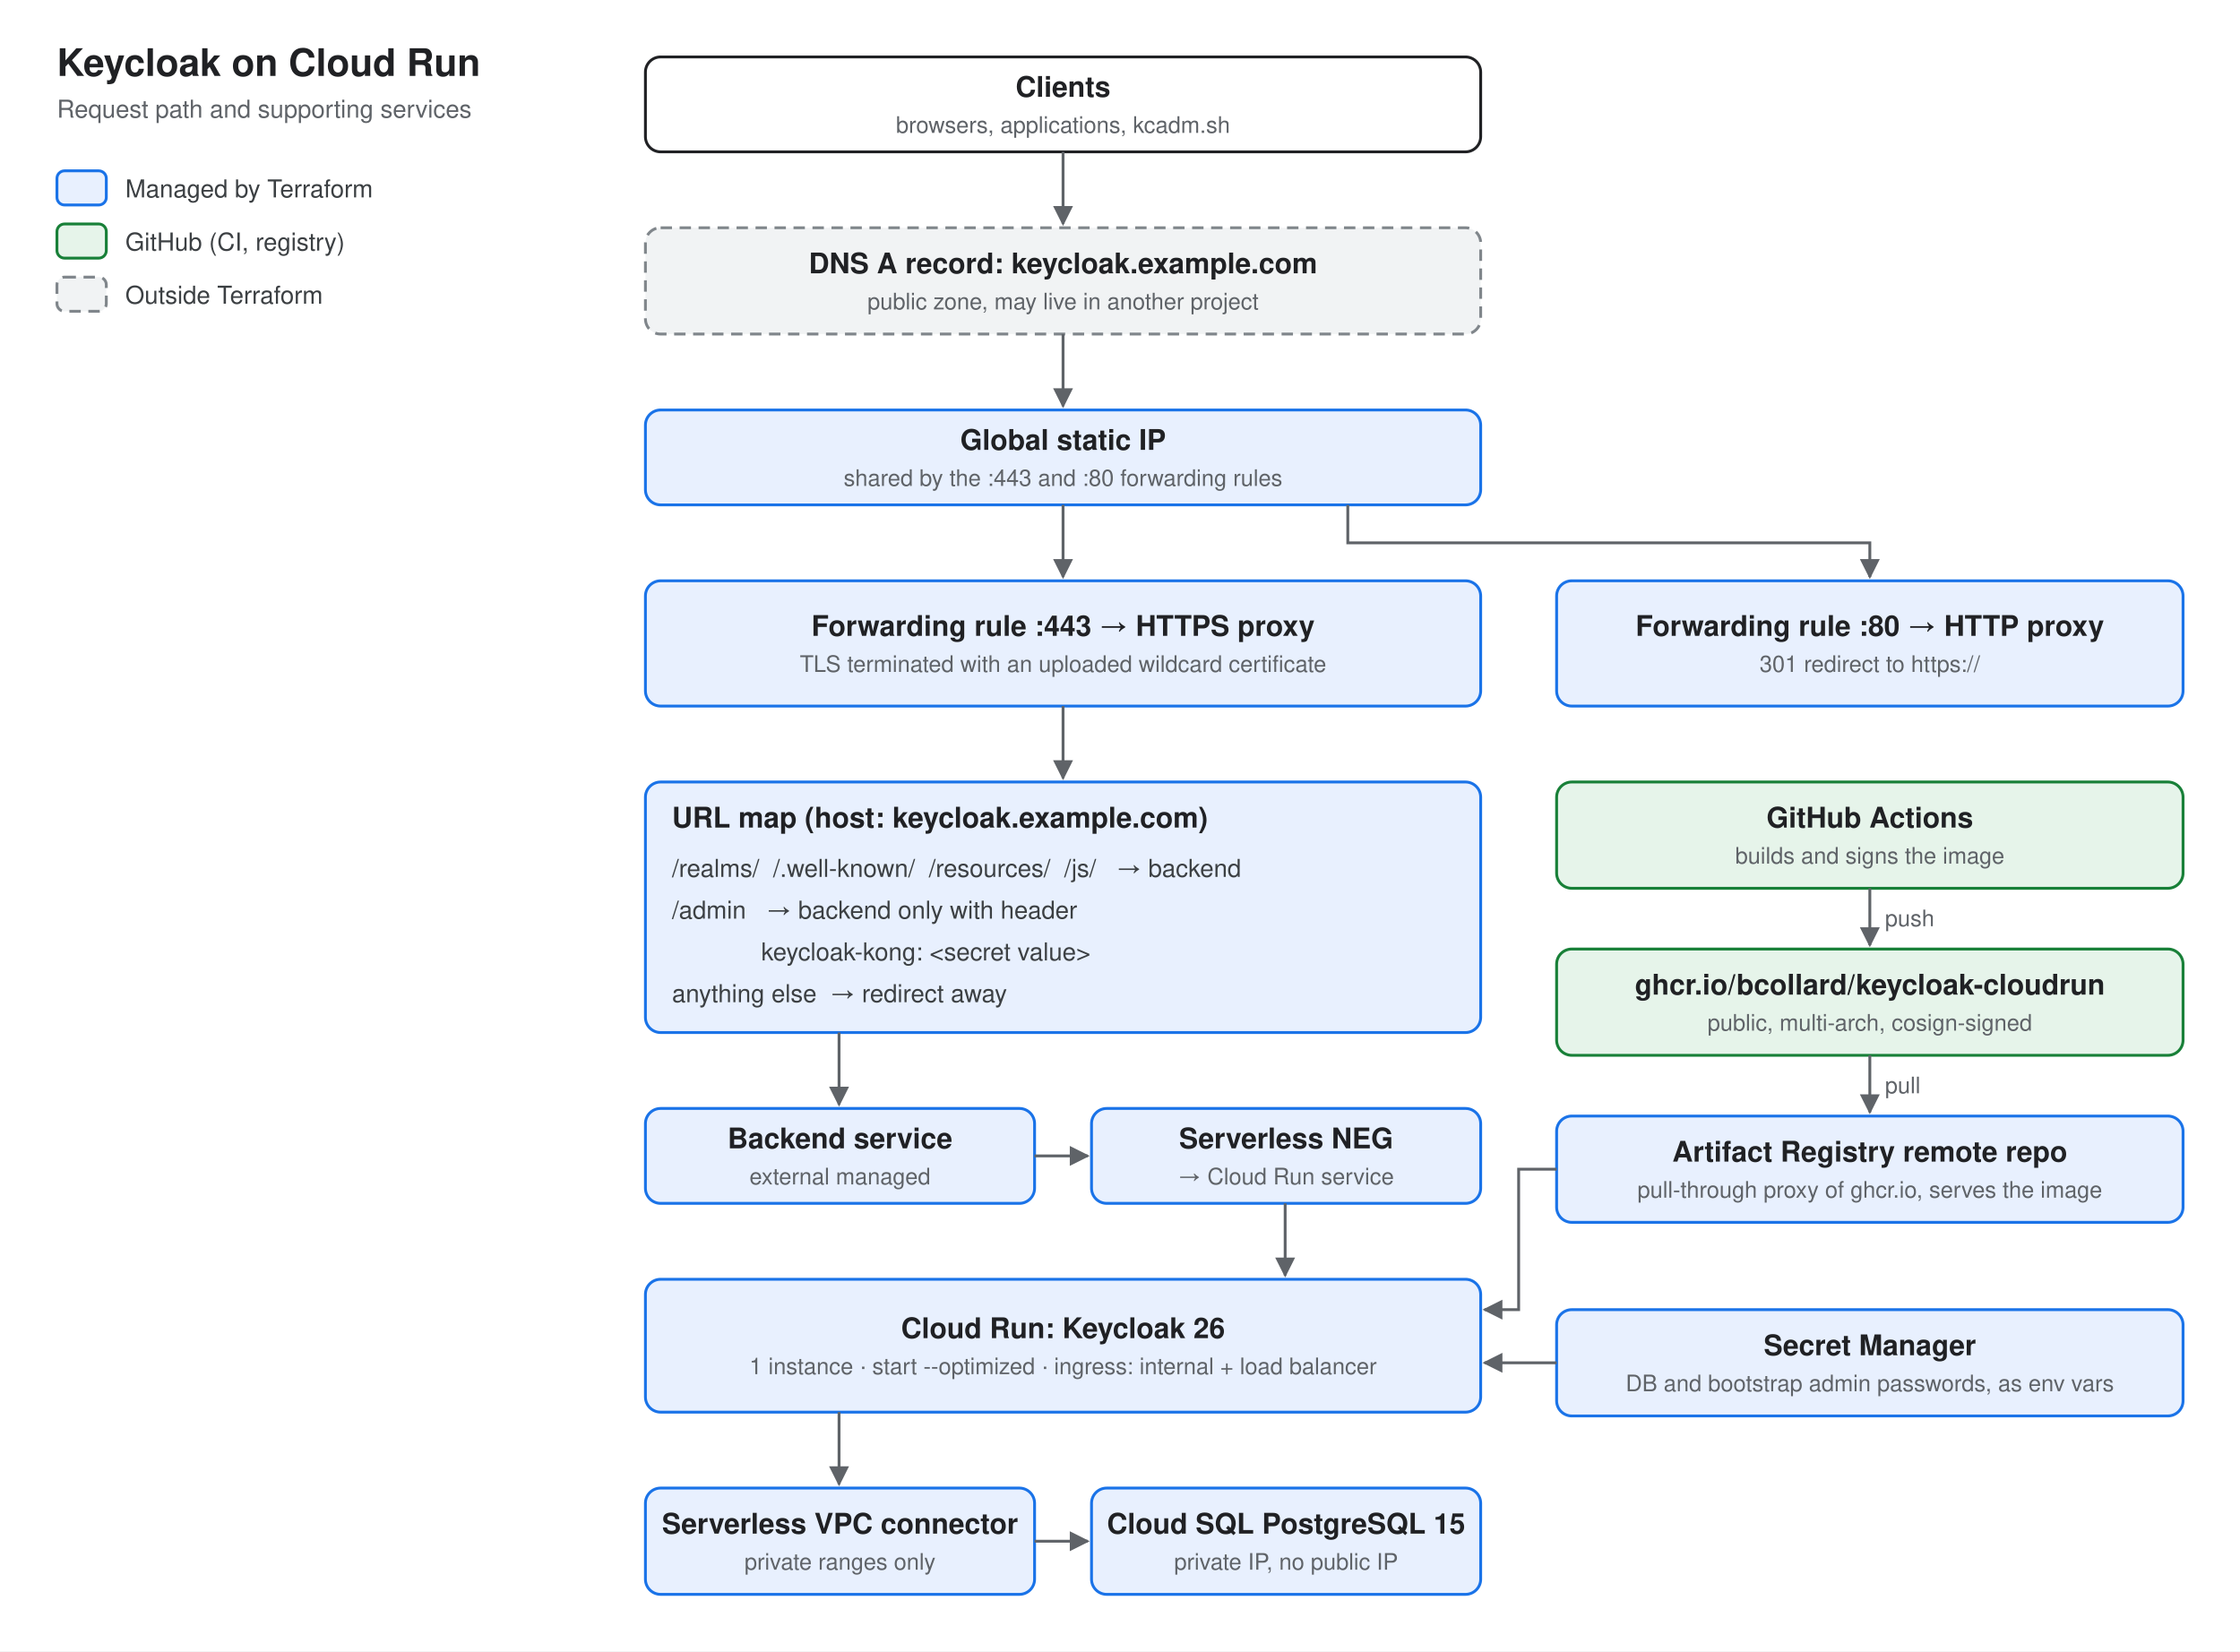
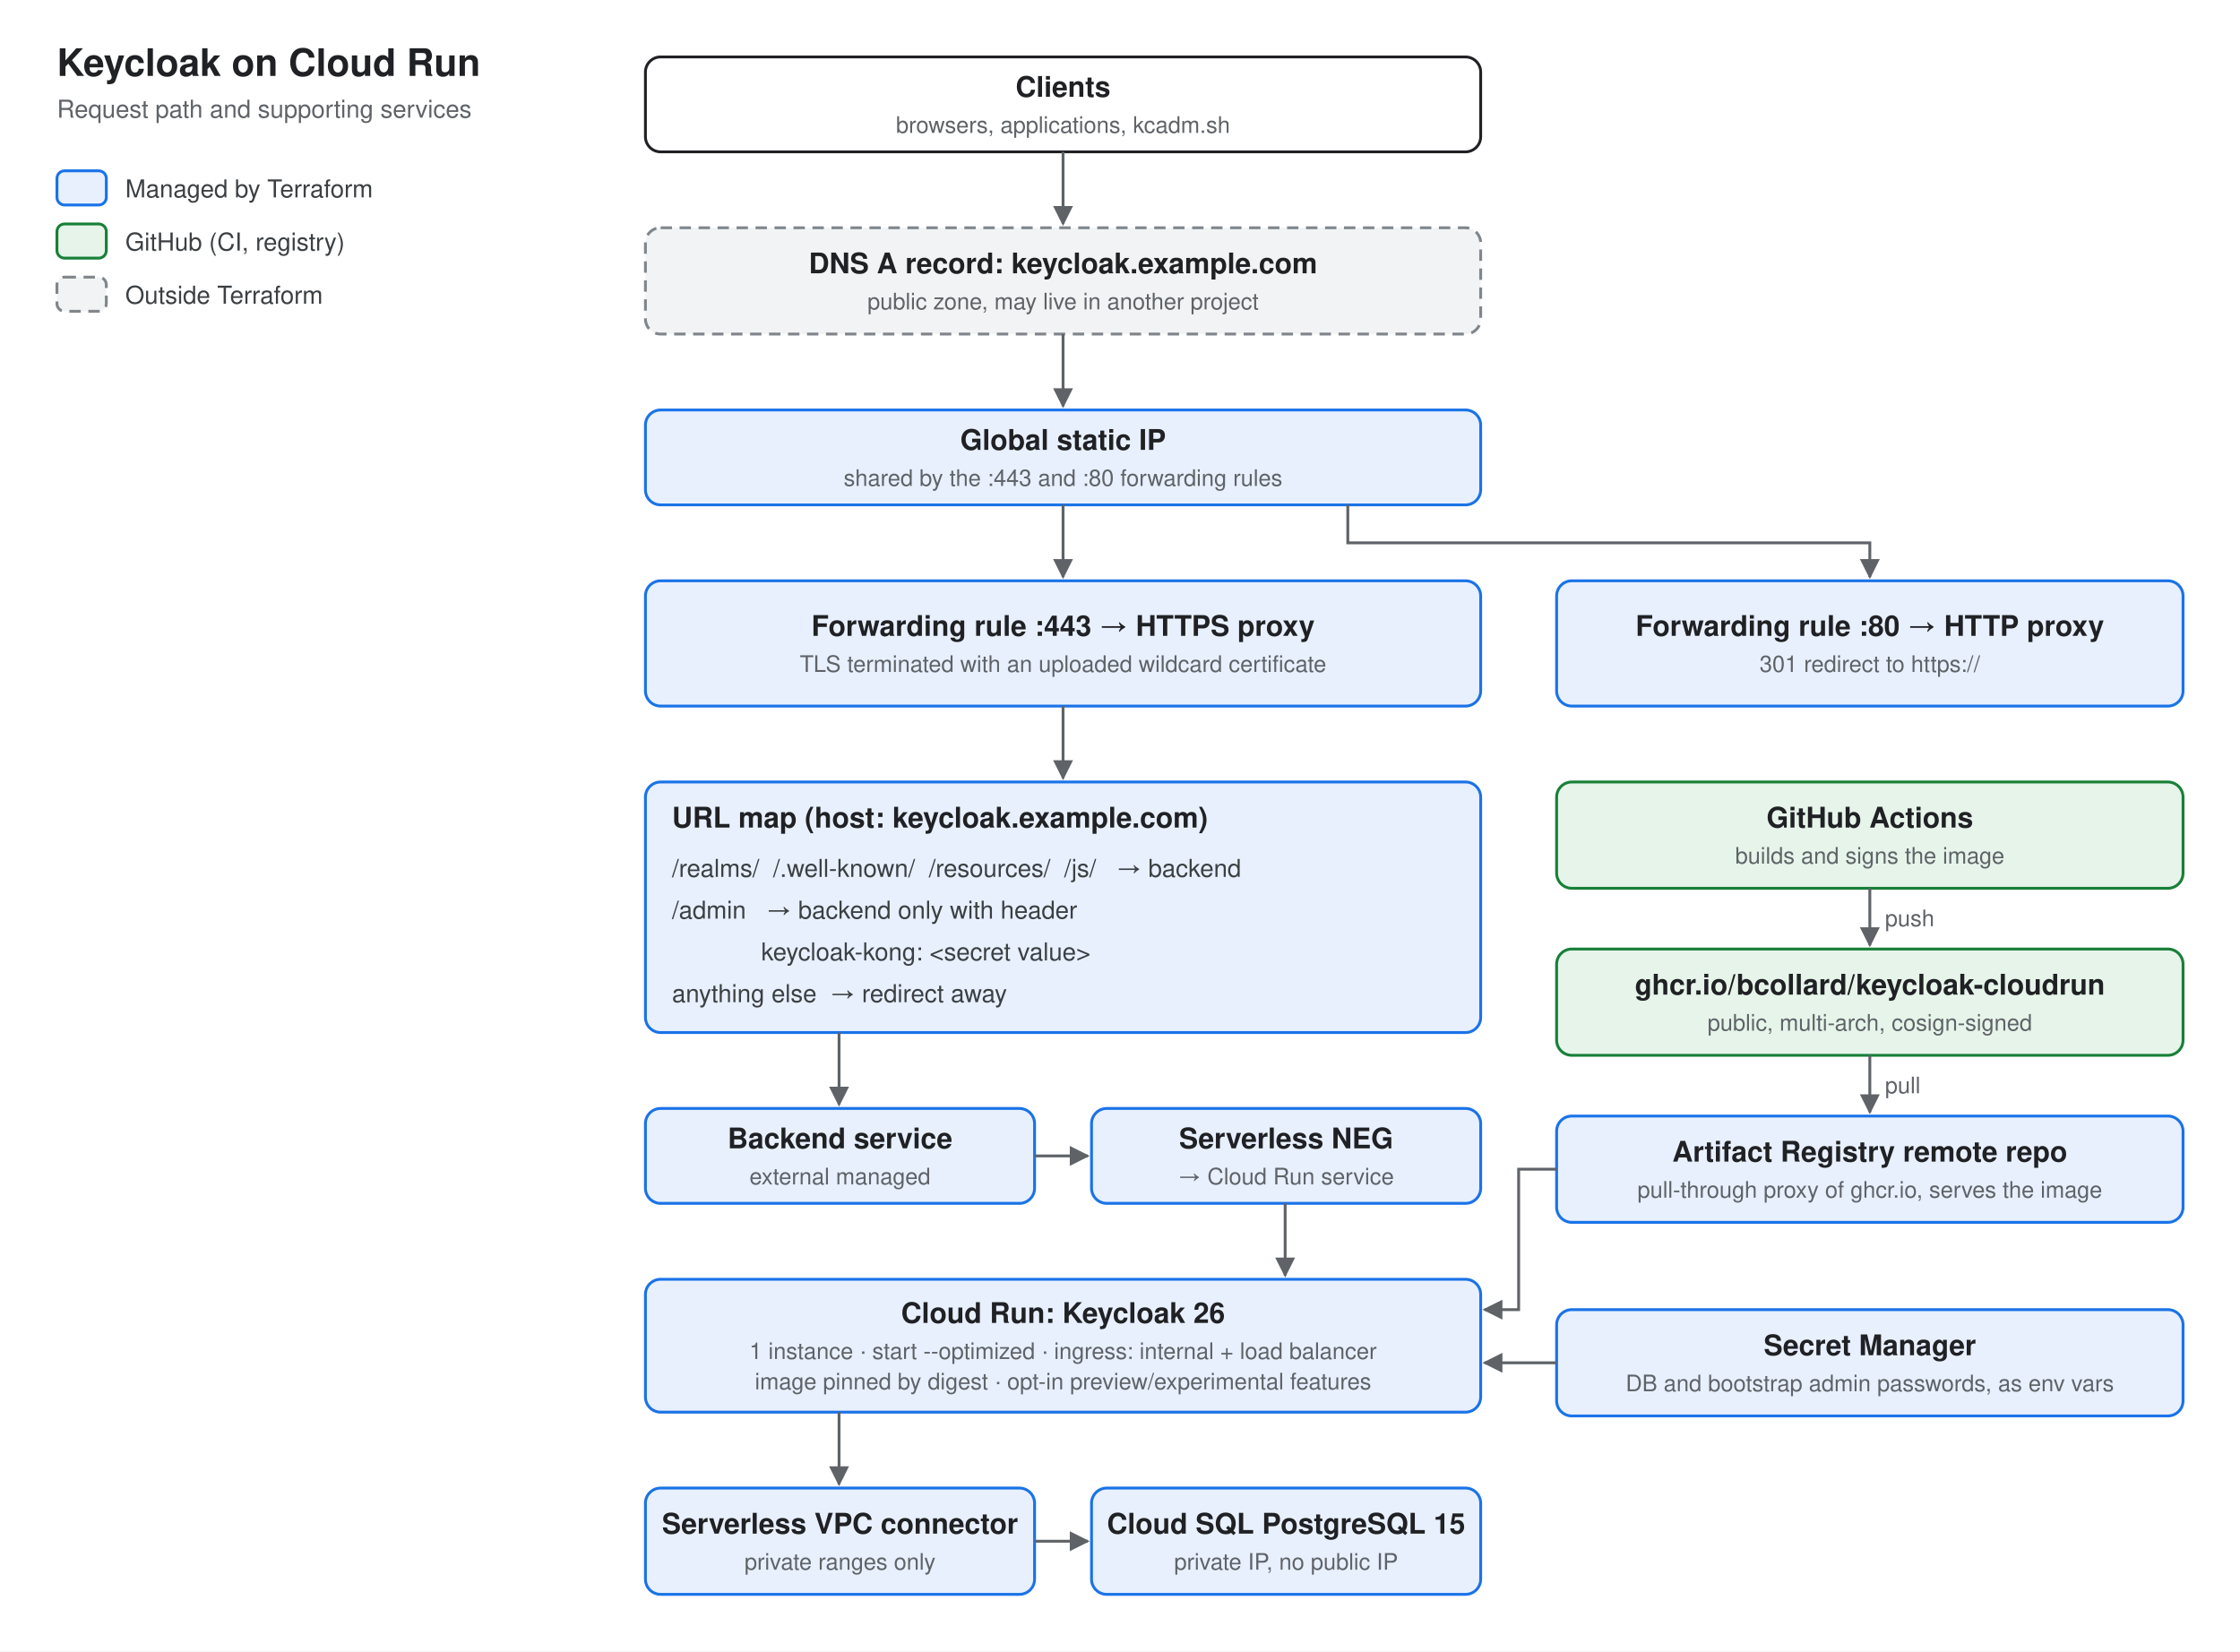
<svg xmlns="http://www.w3.org/2000/svg" width="1180" height="870" viewBox="0 0 1180 870" font-family="Helvetica, Arial, sans-serif">
  <defs>
    <marker id="a" viewBox="0 0 10 10" refX="9" refY="5" markerWidth="7" markerHeight="7" orient="auto-start-reverse">
      <path d="M0,0 L10,5 L0,10 z" fill="#5F6368" />
    </marker>
  </defs>
  <rect width="1180" height="870" fill="#FFFFFF" />
  <text x="30" y="40" font-size="20" font-weight="bold" fill="#202124">Keycloak on Cloud Run</text>
  <text x="30" y="62" font-size="13" fill="#5F6368">Request path and supporting services</text>
  <rect x="30" y="90" width="26" height="18" rx="4" fill="#E8F0FE" stroke="#1A73E8" stroke-width="1.5" />
  <text x="66" y="104" font-size="13" fill="#3C4043">Managed by Terraform</text>
  <rect x="30" y="118" width="26" height="18" rx="4" fill="#E6F4EA" stroke="#188038" stroke-width="1.5" />
  <text x="66" y="132" font-size="13" fill="#3C4043">GitHub (CI, registry)</text>
  <rect x="30" y="146" width="26" height="18" rx="4" fill="#F1F3F4" stroke="#80868B" stroke-width="1.5" stroke-dasharray="6 4" />
  <text x="66" y="160" font-size="13" fill="#3C4043">Outside Terraform</text>
  <rect x="340" y="30" width="440" height="50" rx="8" fill="#FFFFFF" stroke="#202124" stroke-width="1.5" />
  <text x="560.0" y="51.0" font-size="15" font-weight="bold" fill="#202124" text-anchor="middle">Clients</text>
  <text x="560.0" y="70.0" font-size="12" fill="#5F6368" text-anchor="middle">browsers, applications, kcadm.sh</text>
  <rect x="340" y="120" width="440" height="56" rx="8" fill="#F1F3F4" stroke="#80868B" stroke-width="1.5" stroke-dasharray="6 4" />
  <text x="560.0" y="144.0" font-size="15" font-weight="bold" fill="#202124" text-anchor="middle">DNS A record: keycloak.example.com</text>
  <text x="560.0" y="163.0" font-size="12" fill="#5F6368" text-anchor="middle">public zone, may live in another project</text>
  <rect x="340" y="216" width="440" height="50" rx="8" fill="#E8F0FE" stroke="#1A73E8" stroke-width="1.5" />
  <text x="560.0" y="237.0" font-size="15" font-weight="bold" fill="#202124" text-anchor="middle">Global static IP</text>
  <text x="560.0" y="256.0" font-size="12" fill="#5F6368" text-anchor="middle">shared by the :443 and :80 forwarding rules</text>
  <rect x="340" y="306" width="440" height="66" rx="8" fill="#E8F0FE" stroke="#1A73E8" stroke-width="1.5" />
  <text x="560.0" y="335.0" font-size="15" font-weight="bold" fill="#202124" text-anchor="middle">Forwarding rule :443 → HTTPS proxy</text>
  <text x="560.0" y="354.0" font-size="12" fill="#5F6368" text-anchor="middle">TLS terminated with an uploaded wildcard certificate</text>
  <rect x="820" y="306" width="330" height="66" rx="8" fill="#E8F0FE" stroke="#1A73E8" stroke-width="1.5" />
  <text x="985.0" y="335.0" font-size="15" font-weight="bold" fill="#202124" text-anchor="middle">Forwarding rule :80 → HTTP proxy</text>
  <text x="985.0" y="354.0" font-size="12" fill="#5F6368" text-anchor="middle">301 redirect to https://</text>
  <rect x="340" y="412" width="440" height="132" rx="8" fill="#E8F0FE" stroke="#1A73E8" stroke-width="1.5" />
  <text x="354" y="436" font-size="15" font-weight="bold" fill="#202124">URL map (host: keycloak.example.com)</text>
  <text x="354" y="462" font-size="13" fill="#3C4043" xml:space="preserve">/realms/  /.well-known/  /resources/  /js/   → backend</text>
  <text x="354" y="484" font-size="13" fill="#3C4043" xml:space="preserve">/admin   → backend only with header</text>
  <text x="354" y="506" font-size="13" fill="#3C4043" xml:space="preserve">             keycloak-kong: &lt;secret value&gt;</text>
  <text x="354" y="528" font-size="13" fill="#3C4043" xml:space="preserve">anything else  → redirect away</text>
  <rect x="340" y="584" width="205" height="50" rx="8" fill="#E8F0FE" stroke="#1A73E8" stroke-width="1.5" />
  <text x="442.5" y="605.0" font-size="15" font-weight="bold" fill="#202124" text-anchor="middle">Backend service</text>
  <text x="442.5" y="624.0" font-size="12" fill="#5F6368" text-anchor="middle">external managed</text>
  <rect x="575" y="584" width="205" height="50" rx="8" fill="#E8F0FE" stroke="#1A73E8" stroke-width="1.5" />
  <text x="677.5" y="605.0" font-size="15" font-weight="bold" fill="#202124" text-anchor="middle">Serverless NEG</text>
  <text x="677.5" y="624.0" font-size="12" fill="#5F6368" text-anchor="middle">→ Cloud Run service</text>
  <rect x="340" y="674" width="440" height="70" rx="8" fill="#E8F0FE" stroke="#1A73E8" stroke-width="1.5" />
-   <text x="560.0" y="705.0" font-size="15" font-weight="bold" fill="#202124" text-anchor="middle">Cloud Run: Keycloak 26</text>
-   <text x="560.0" y="724.0" font-size="12" fill="#5F6368" text-anchor="middle">1 instance · start --optimized · ingress: internal + load balancer</text>
+   <text x="560.0" y="697.0" font-size="15" font-weight="bold" fill="#202124" text-anchor="middle">Cloud Run: Keycloak 26</text>
+   <text x="560.0" y="716.0" font-size="12" fill="#5F6368" text-anchor="middle">1 instance · start --optimized · ingress: internal + load balancer</text>
+   <text x="560.0" y="732.0" font-size="12" fill="#5F6368" text-anchor="middle">image pinned by digest · opt-in preview/experimental features</text>
  <rect x="340" y="784" width="205" height="56" rx="8" fill="#E8F0FE" stroke="#1A73E8" stroke-width="1.5" />
  <text x="442.5" y="808.0" font-size="15" font-weight="bold" fill="#202124" text-anchor="middle">Serverless VPC connector</text>
  <text x="442.5" y="827.0" font-size="12" fill="#5F6368" text-anchor="middle">private ranges only</text>
  <rect x="575" y="784" width="205" height="56" rx="8" fill="#E8F0FE" stroke="#1A73E8" stroke-width="1.5" />
  <text x="677.5" y="808.0" font-size="15" font-weight="bold" fill="#202124" text-anchor="middle">Cloud SQL PostgreSQL 15</text>
  <text x="677.5" y="827.0" font-size="12" fill="#5F6368" text-anchor="middle">private IP, no public IP</text>
  <rect x="820" y="412" width="330" height="56" rx="8" fill="#E6F4EA" stroke="#188038" stroke-width="1.5" />
  <text x="985.0" y="436.0" font-size="15" font-weight="bold" fill="#202124" text-anchor="middle">GitHub Actions</text>
  <text x="985.0" y="455.0" font-size="12" fill="#5F6368" text-anchor="middle">builds and signs the image</text>
  <rect x="820" y="500" width="330" height="56" rx="8" fill="#E6F4EA" stroke="#188038" stroke-width="1.5" />
  <text x="985.0" y="524.0" font-size="15" font-weight="bold" fill="#202124" text-anchor="middle">ghcr.io/bcollard/keycloak-cloudrun</text>
  <text x="985.0" y="543.0" font-size="12" fill="#5F6368" text-anchor="middle">public, multi-arch, cosign-signed</text>
  <rect x="820" y="588" width="330" height="56" rx="8" fill="#E8F0FE" stroke="#1A73E8" stroke-width="1.5" />
  <text x="985.0" y="612.0" font-size="15" font-weight="bold" fill="#202124" text-anchor="middle">Artifact Registry remote repo</text>
  <text x="985.0" y="631.0" font-size="12" fill="#5F6368" text-anchor="middle">pull-through proxy of ghcr.io, serves the image</text>
  <rect x="820" y="690" width="330" height="56" rx="8" fill="#E8F0FE" stroke="#1A73E8" stroke-width="1.5" />
  <text x="985.0" y="714.0" font-size="15" font-weight="bold" fill="#202124" text-anchor="middle">Secret Manager</text>
  <text x="985.0" y="733.0" font-size="12" fill="#5F6368" text-anchor="middle">DB and bootstrap admin passwords, as env vars</text>
  <path d="M560.0,80 L560.0,118" fill="none" stroke="#5F6368" stroke-width="1.5" marker-end="url(#a)" />
  <path d="M560.0,176 L560.0,214" fill="none" stroke="#5F6368" stroke-width="1.5" marker-end="url(#a)" />
  <path d="M560.0,266 L560.0,304" fill="none" stroke="#5F6368" stroke-width="1.5" marker-end="url(#a)" />
  <path d="M710.0,266 L710.0,286 L985,286 L985,304" fill="none" stroke="#5F6368" stroke-width="1.5" marker-end="url(#a)" />
  <path d="M560.0,372 L560.0,410" fill="none" stroke="#5F6368" stroke-width="1.5" marker-end="url(#a)" />
  <path d="M442,544 L442,582" fill="none" stroke="#5F6368" stroke-width="1.5" marker-end="url(#a)" />
  <path d="M545,609 L573,609" fill="none" stroke="#5F6368" stroke-width="1.5" marker-end="url(#a)" />
  <path d="M677,634 L677,672" fill="none" stroke="#5F6368" stroke-width="1.5" marker-end="url(#a)" />
  <path d="M442,744 L442,782" fill="none" stroke="#5F6368" stroke-width="1.5" marker-end="url(#a)" />
  <path d="M545,812 L573,812" fill="none" stroke="#5F6368" stroke-width="1.5" marker-end="url(#a)" />
  <path d="M985,468 L985,498" fill="none" stroke="#5F6368" stroke-width="1.5" marker-end="url(#a)" />
  <text x="993" y="488" font-size="12" fill="#5F6368">push</text>
  <path d="M985,556 L985,586" fill="none" stroke="#5F6368" stroke-width="1.5" marker-end="url(#a)" />
  <text x="993" y="576" font-size="12" fill="#5F6368">pull</text>
  <path d="M820,616 L800,616 L800,690 L782,690" fill="none" stroke="#5F6368" stroke-width="1.5" marker-end="url(#a)" />
  <path d="M820,718 L782,718" fill="none" stroke="#5F6368" stroke-width="1.5" marker-end="url(#a)" />
</svg>
